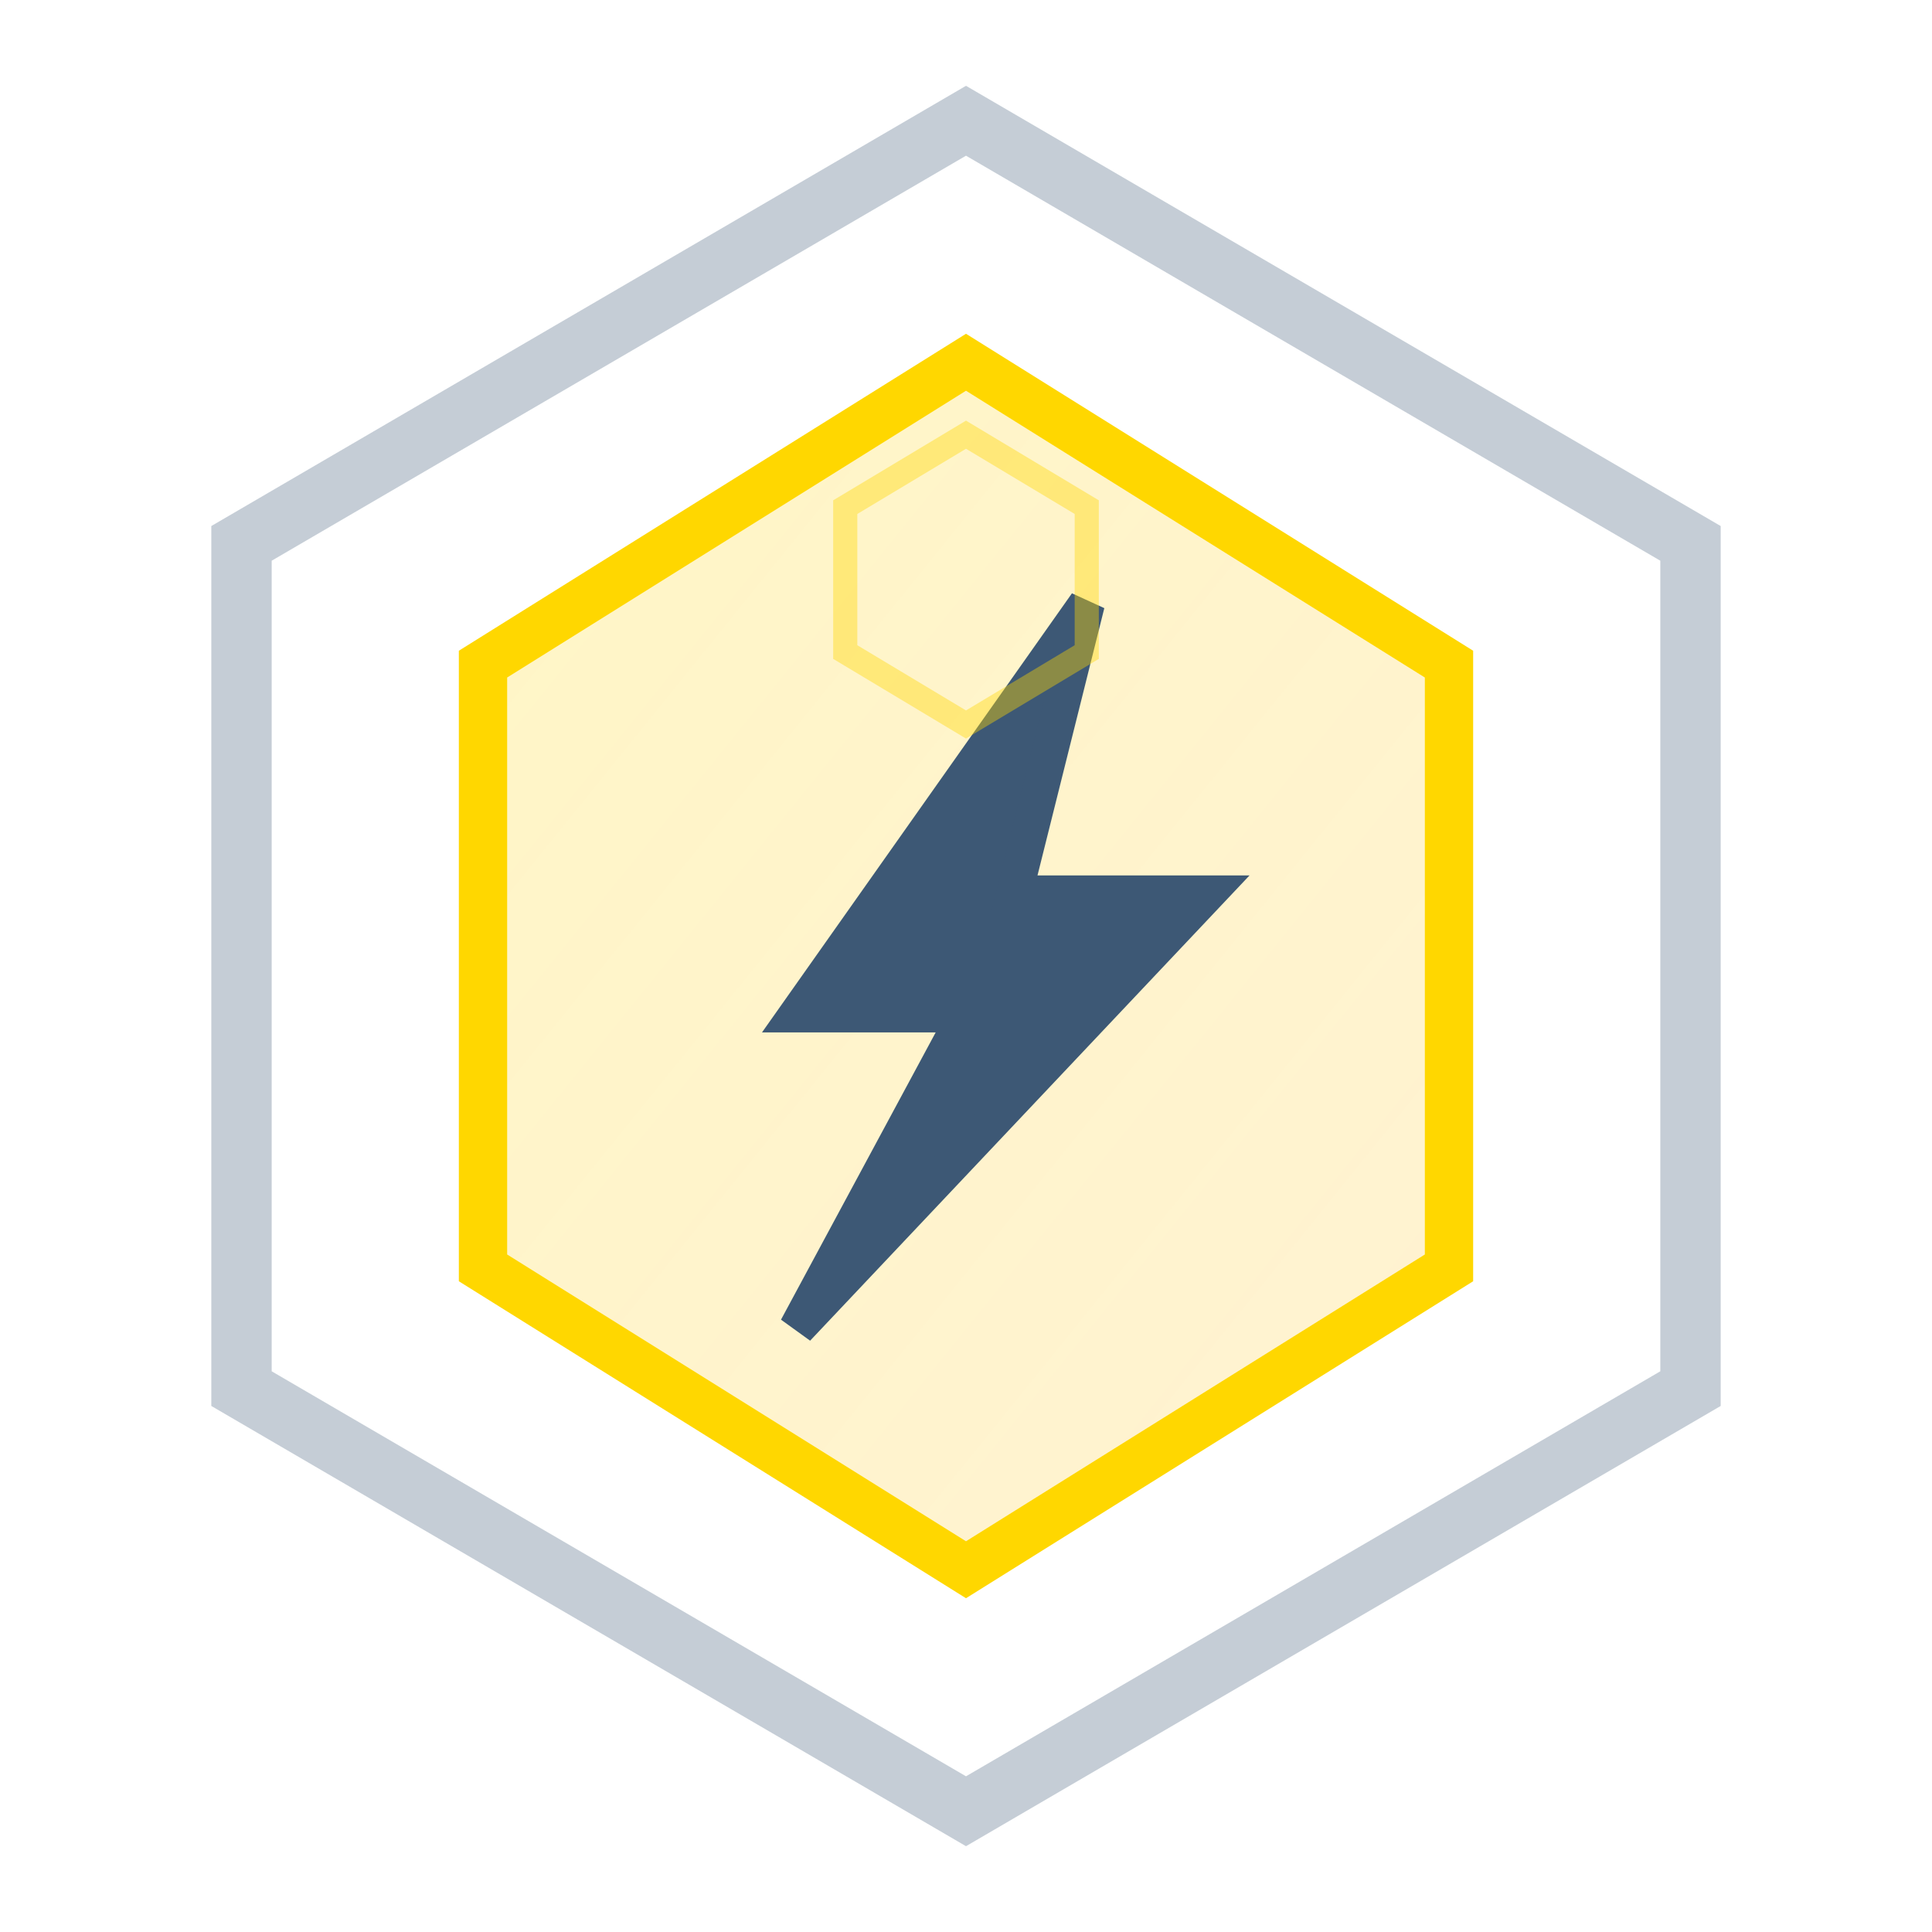
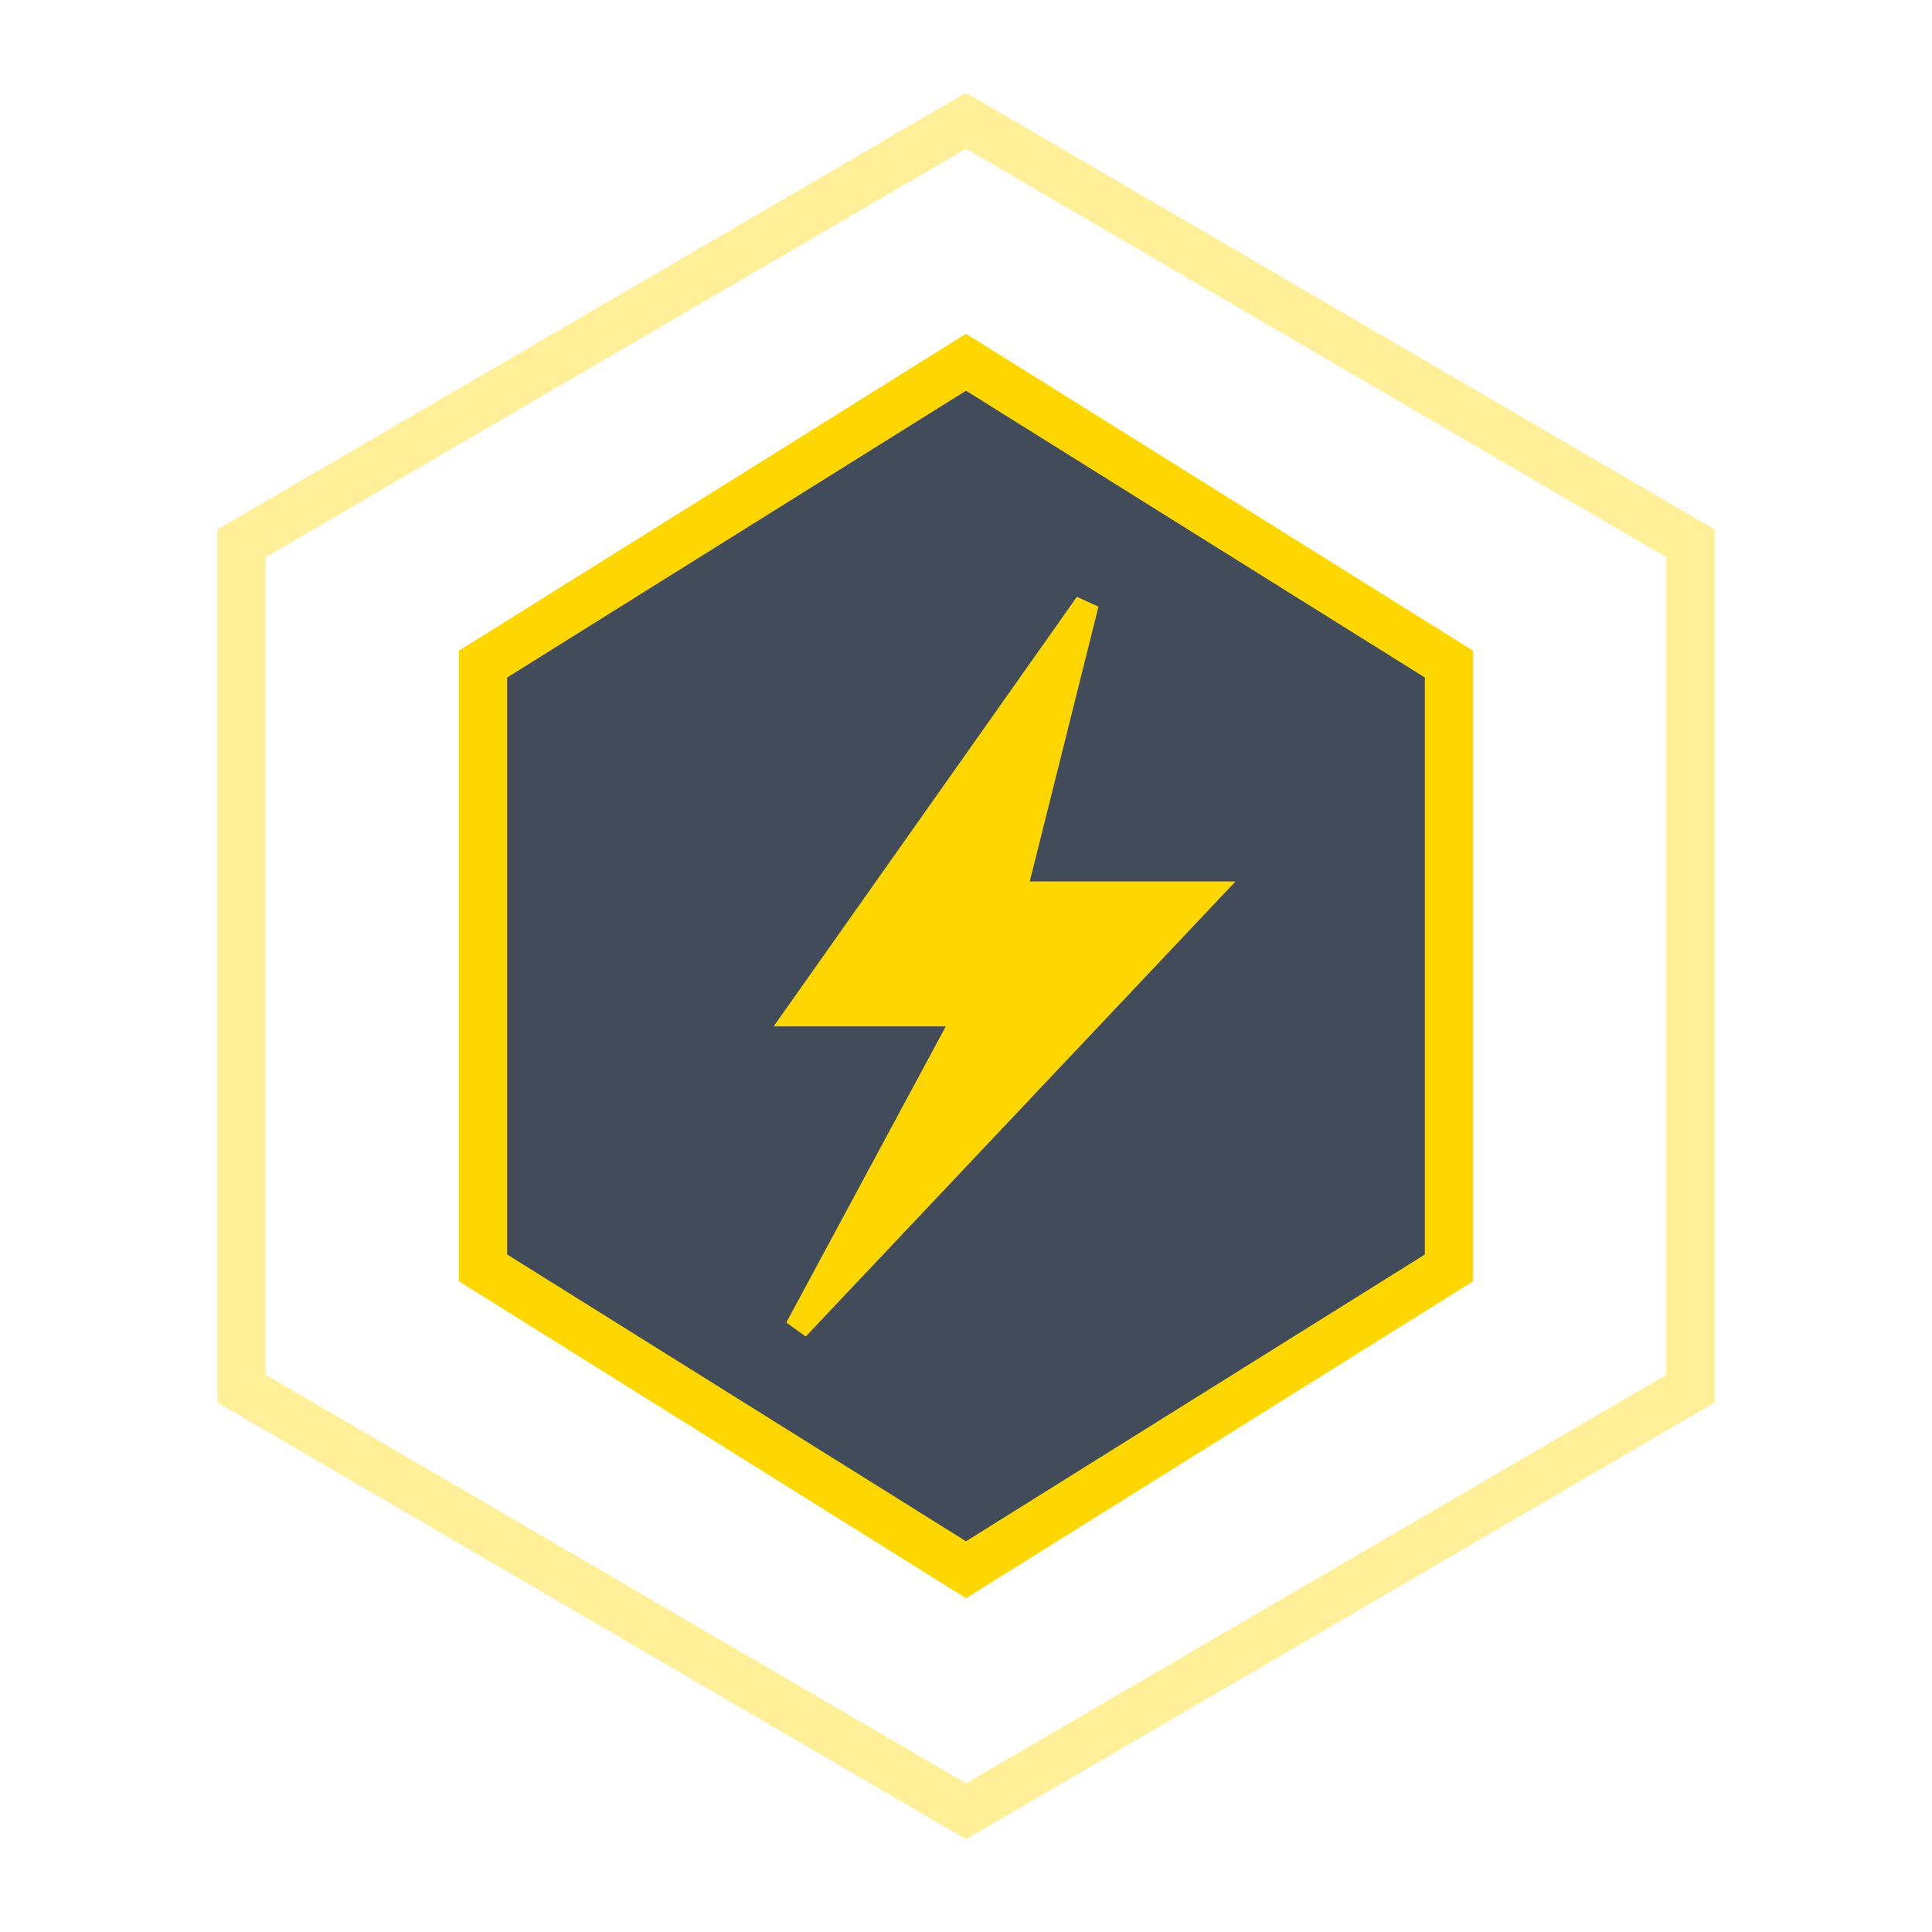
<svg xmlns="http://www.w3.org/2000/svg" width="80" height="80">
-   <polygon points="40,5 70,22.5 70,57.5 40,75 10,57.5 10,22.5" fill="none" stroke="#3d5875" stroke-width="2.5" opacity="0.3" />
-   <defs>
-     <linearGradient id="speedGradient" x1="0%" y1="0%" x2="100%" y2="100%">
-       <stop offset="0%" style="stop-color:#FFD700;stop-opacity:0.9" />
-       <stop offset="100%" style="stop-color:#FFB700;stop-opacity:0.7" />
-     </linearGradient>
-   </defs>
-   <polygon points="40,15 60,27.5 60,52.5 40,65 20,52.5 20,27.5" fill="url(#speedGradient)" opacity="0.25" />
+   <polygon points="40,5 70,22.5 70,57.5 40,75 10,57.5 10,22.5" fill="none" stroke="#FFD700" stroke-width="2" opacity="0.4" />
+   <polygon points="40,15 60,27.5 60,52.5 40,65 20,52.5 20,27.5" fill="#2d3748" opacity="0.9" />
  <polygon points="40,15 60,27.5 60,52.5 40,65 20,52.5 20,27.5" fill="none" stroke="#FFD700" stroke-width="2" />
-   <path d="M 45 25 L 33 42 L 40 42 L 33 55 L 50 37 L 42 37 Z" fill="#3d5875" stroke="#3d5875" stroke-width="1.5" />
-   <polygon points="40,18 45,21 45,27 40,30 35,27 35,21" fill="none" stroke="#FFD700" stroke-width="1" opacity="0.4" />
+   <path d="M 45 25 L 33 42 L 40 42 L 33 55 L 50 37 L 42 37 Z" fill="#FFD700" stroke="#FFD700" stroke-width="1" />
</svg>
